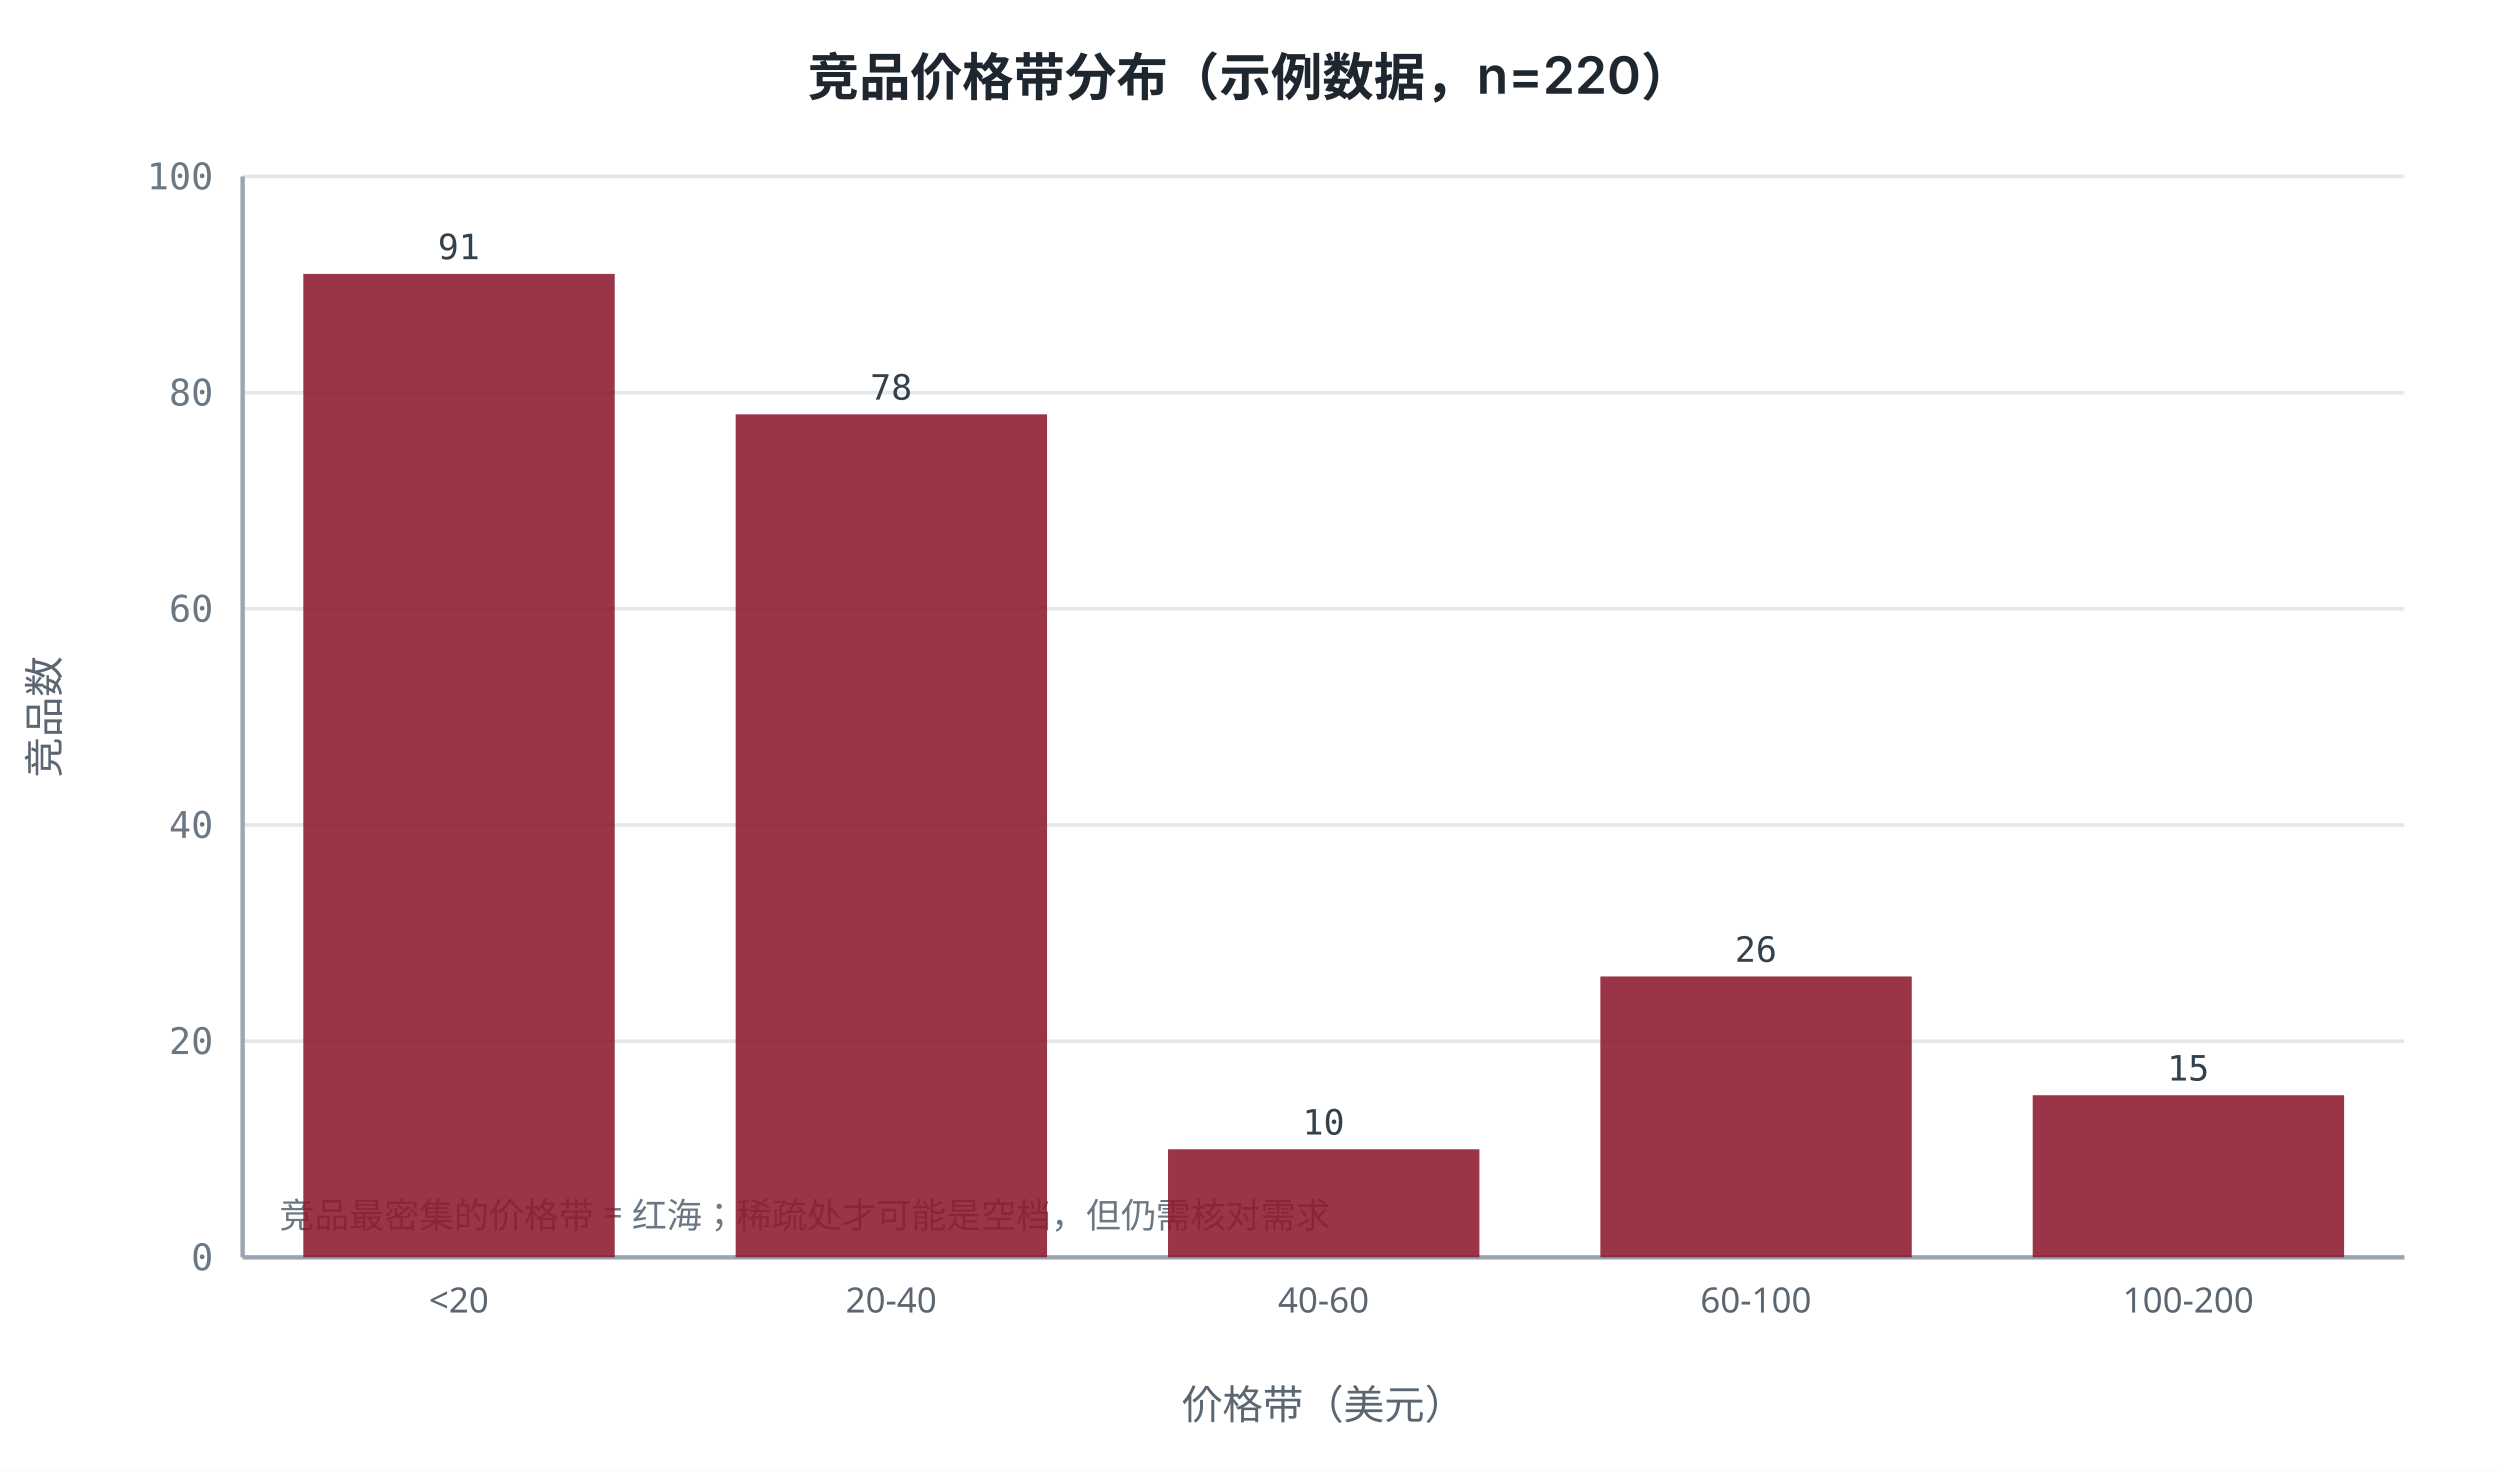
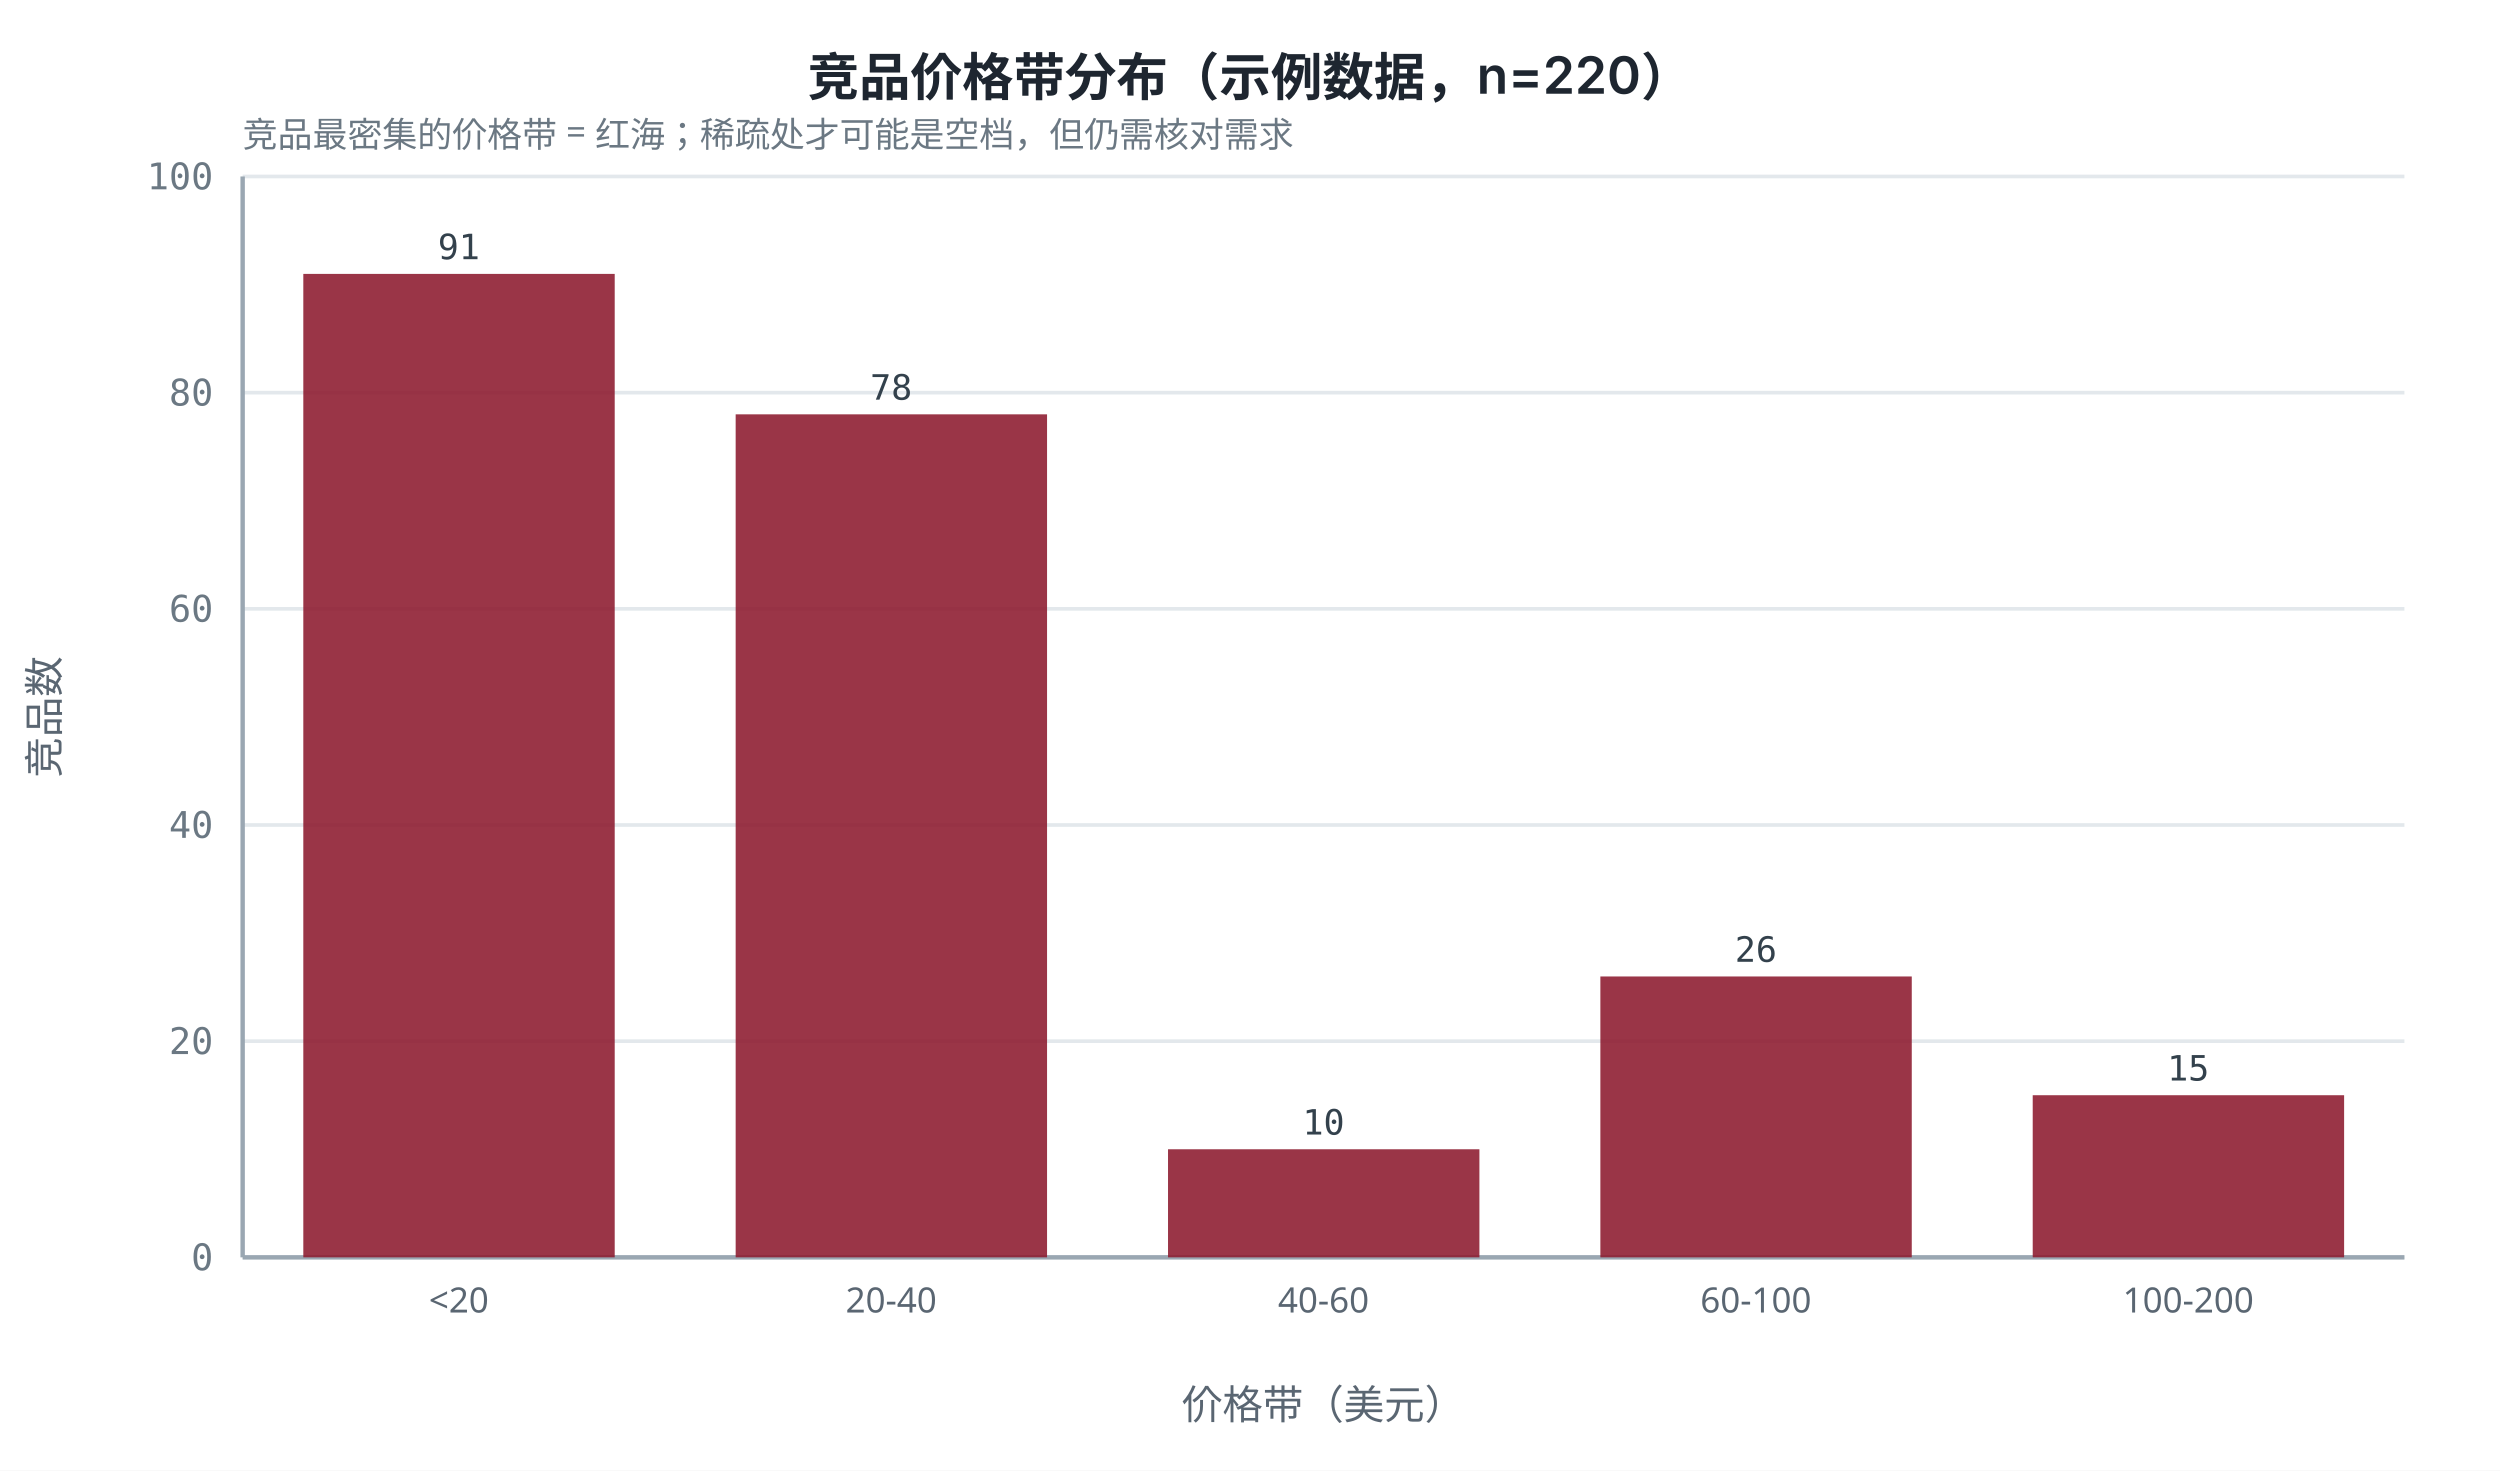
<svg xmlns="http://www.w3.org/2000/svg" width="680" height="400" viewBox="0 0 680 400">
  <rect x="0" y="0" width="680" height="400" fill="#ffffff" />
  <text x="340" y="26" text-anchor="middle" font-family="system-ui,-apple-system,Segoe UI,sans-serif" font-size="14" font-weight="600" fill="#1e2630">竞品价格带分布（示例数据，n=220）</text>
  <line x1="66" y1="342.0" x2="654" y2="342.0" stroke="#e3e8ec" stroke-width="1" />
  <text x="58" y="345.5" text-anchor="end" font-family="ui-monospace,SFMono-Regular,monospace" font-size="10" fill="#6b7883">0</text>
  <line x1="66" y1="283.2" x2="654" y2="283.2" stroke="#e3e8ec" stroke-width="1" />
  <text x="58" y="286.7" text-anchor="end" font-family="ui-monospace,SFMono-Regular,monospace" font-size="10" fill="#6b7883">20</text>
  <line x1="66" y1="224.4" x2="654" y2="224.4" stroke="#e3e8ec" stroke-width="1" />
  <text x="58" y="227.9" text-anchor="end" font-family="ui-monospace,SFMono-Regular,monospace" font-size="10" fill="#6b7883">40</text>
  <line x1="66" y1="165.6" x2="654" y2="165.6" stroke="#e3e8ec" stroke-width="1" />
  <text x="58" y="169.1" text-anchor="end" font-family="ui-monospace,SFMono-Regular,monospace" font-size="10" fill="#6b7883">60</text>
  <line x1="66" y1="106.8" x2="654" y2="106.8" stroke="#e3e8ec" stroke-width="1" />
  <text x="58" y="110.3" text-anchor="end" font-family="ui-monospace,SFMono-Regular,monospace" font-size="10" fill="#6b7883">80</text>
  <line x1="66" y1="48.0" x2="654" y2="48.0" stroke="#e3e8ec" stroke-width="1" />
  <text x="58" y="51.5" text-anchor="end" font-family="ui-monospace,SFMono-Regular,monospace" font-size="10" fill="#6b7883">100</text>
  <line x1="66" y1="48" x2="66" y2="342" stroke="#9aa7b2" stroke-width="1.2" />
  <line x1="66" y1="342" x2="654" y2="342" stroke="#9aa7b2" stroke-width="1.2" />
  <text x="360" y="386" text-anchor="middle" font-family="system-ui,sans-serif" font-size="11" fill="#5a6672">价格带（美元）</text>
  <text x="16" y="195" text-anchor="middle" font-family="system-ui,sans-serif" font-size="11" fill="#5a6672" transform="rotate(-90 16 195)">竞品数</text>
-   <text x="76" y="334" font-family="system-ui,sans-serif" font-size="9.5" fill="#6b7883">竞品最密集的价格带 = 红海；稀疏处才可能是空档，但仍需核对需求</text>
+   <text x="66" y="40" font-family="system-ui,sans-serif" font-size="9.5" fill="#6b7883">竞品最密集的价格带 = 红海；稀疏处才可能是空档，但仍需核对需求</text>
  <rect x="82.5" y="74.5" width="84.7" height="267.5" fill="#8C1A2E" opacity="0.88" />
  <text x="124.8" y="70.5" text-anchor="middle" font-family="ui-monospace,monospace" font-size="9.5" fill="#33414c">91</text>
  <rect x="200.1" y="112.7" width="84.7" height="229.3" fill="#8C1A2E" opacity="0.88" />
  <text x="242.4" y="108.7" text-anchor="middle" font-family="ui-monospace,monospace" font-size="9.5" fill="#33414c">78</text>
  <rect x="317.7" y="312.6" width="84.7" height="29.4" fill="#8C1A2E" opacity="0.88" />
  <text x="360.0" y="308.6" text-anchor="middle" font-family="ui-monospace,monospace" font-size="9.5" fill="#33414c">10</text>
  <rect x="435.3" y="265.6" width="84.7" height="76.4" fill="#8C1A2E" opacity="0.88" />
  <text x="477.6" y="261.6" text-anchor="middle" font-family="ui-monospace,monospace" font-size="9.5" fill="#33414c">26</text>
  <rect x="552.9" y="297.9" width="84.7" height="44.1" fill="#8C1A2E" opacity="0.88" />
  <text x="595.2" y="293.9" text-anchor="middle" font-family="ui-monospace,monospace" font-size="9.5" fill="#33414c">15</text>
  <text x="124.8" y="357" text-anchor="middle" font-family="system-ui,sans-serif" font-size="9.5" fill="#5a6672">&lt;20</text>
  <text x="242.4" y="357" text-anchor="middle" font-family="system-ui,sans-serif" font-size="9.5" fill="#5a6672">20-40</text>
  <text x="360.0" y="357" text-anchor="middle" font-family="system-ui,sans-serif" font-size="9.5" fill="#5a6672">40-60</text>
  <text x="477.6" y="357" text-anchor="middle" font-family="system-ui,sans-serif" font-size="9.5" fill="#5a6672">60-100</text>
  <text x="595.2" y="357" text-anchor="middle" font-family="system-ui,sans-serif" font-size="9.5" fill="#5a6672">100-200</text>
</svg>
